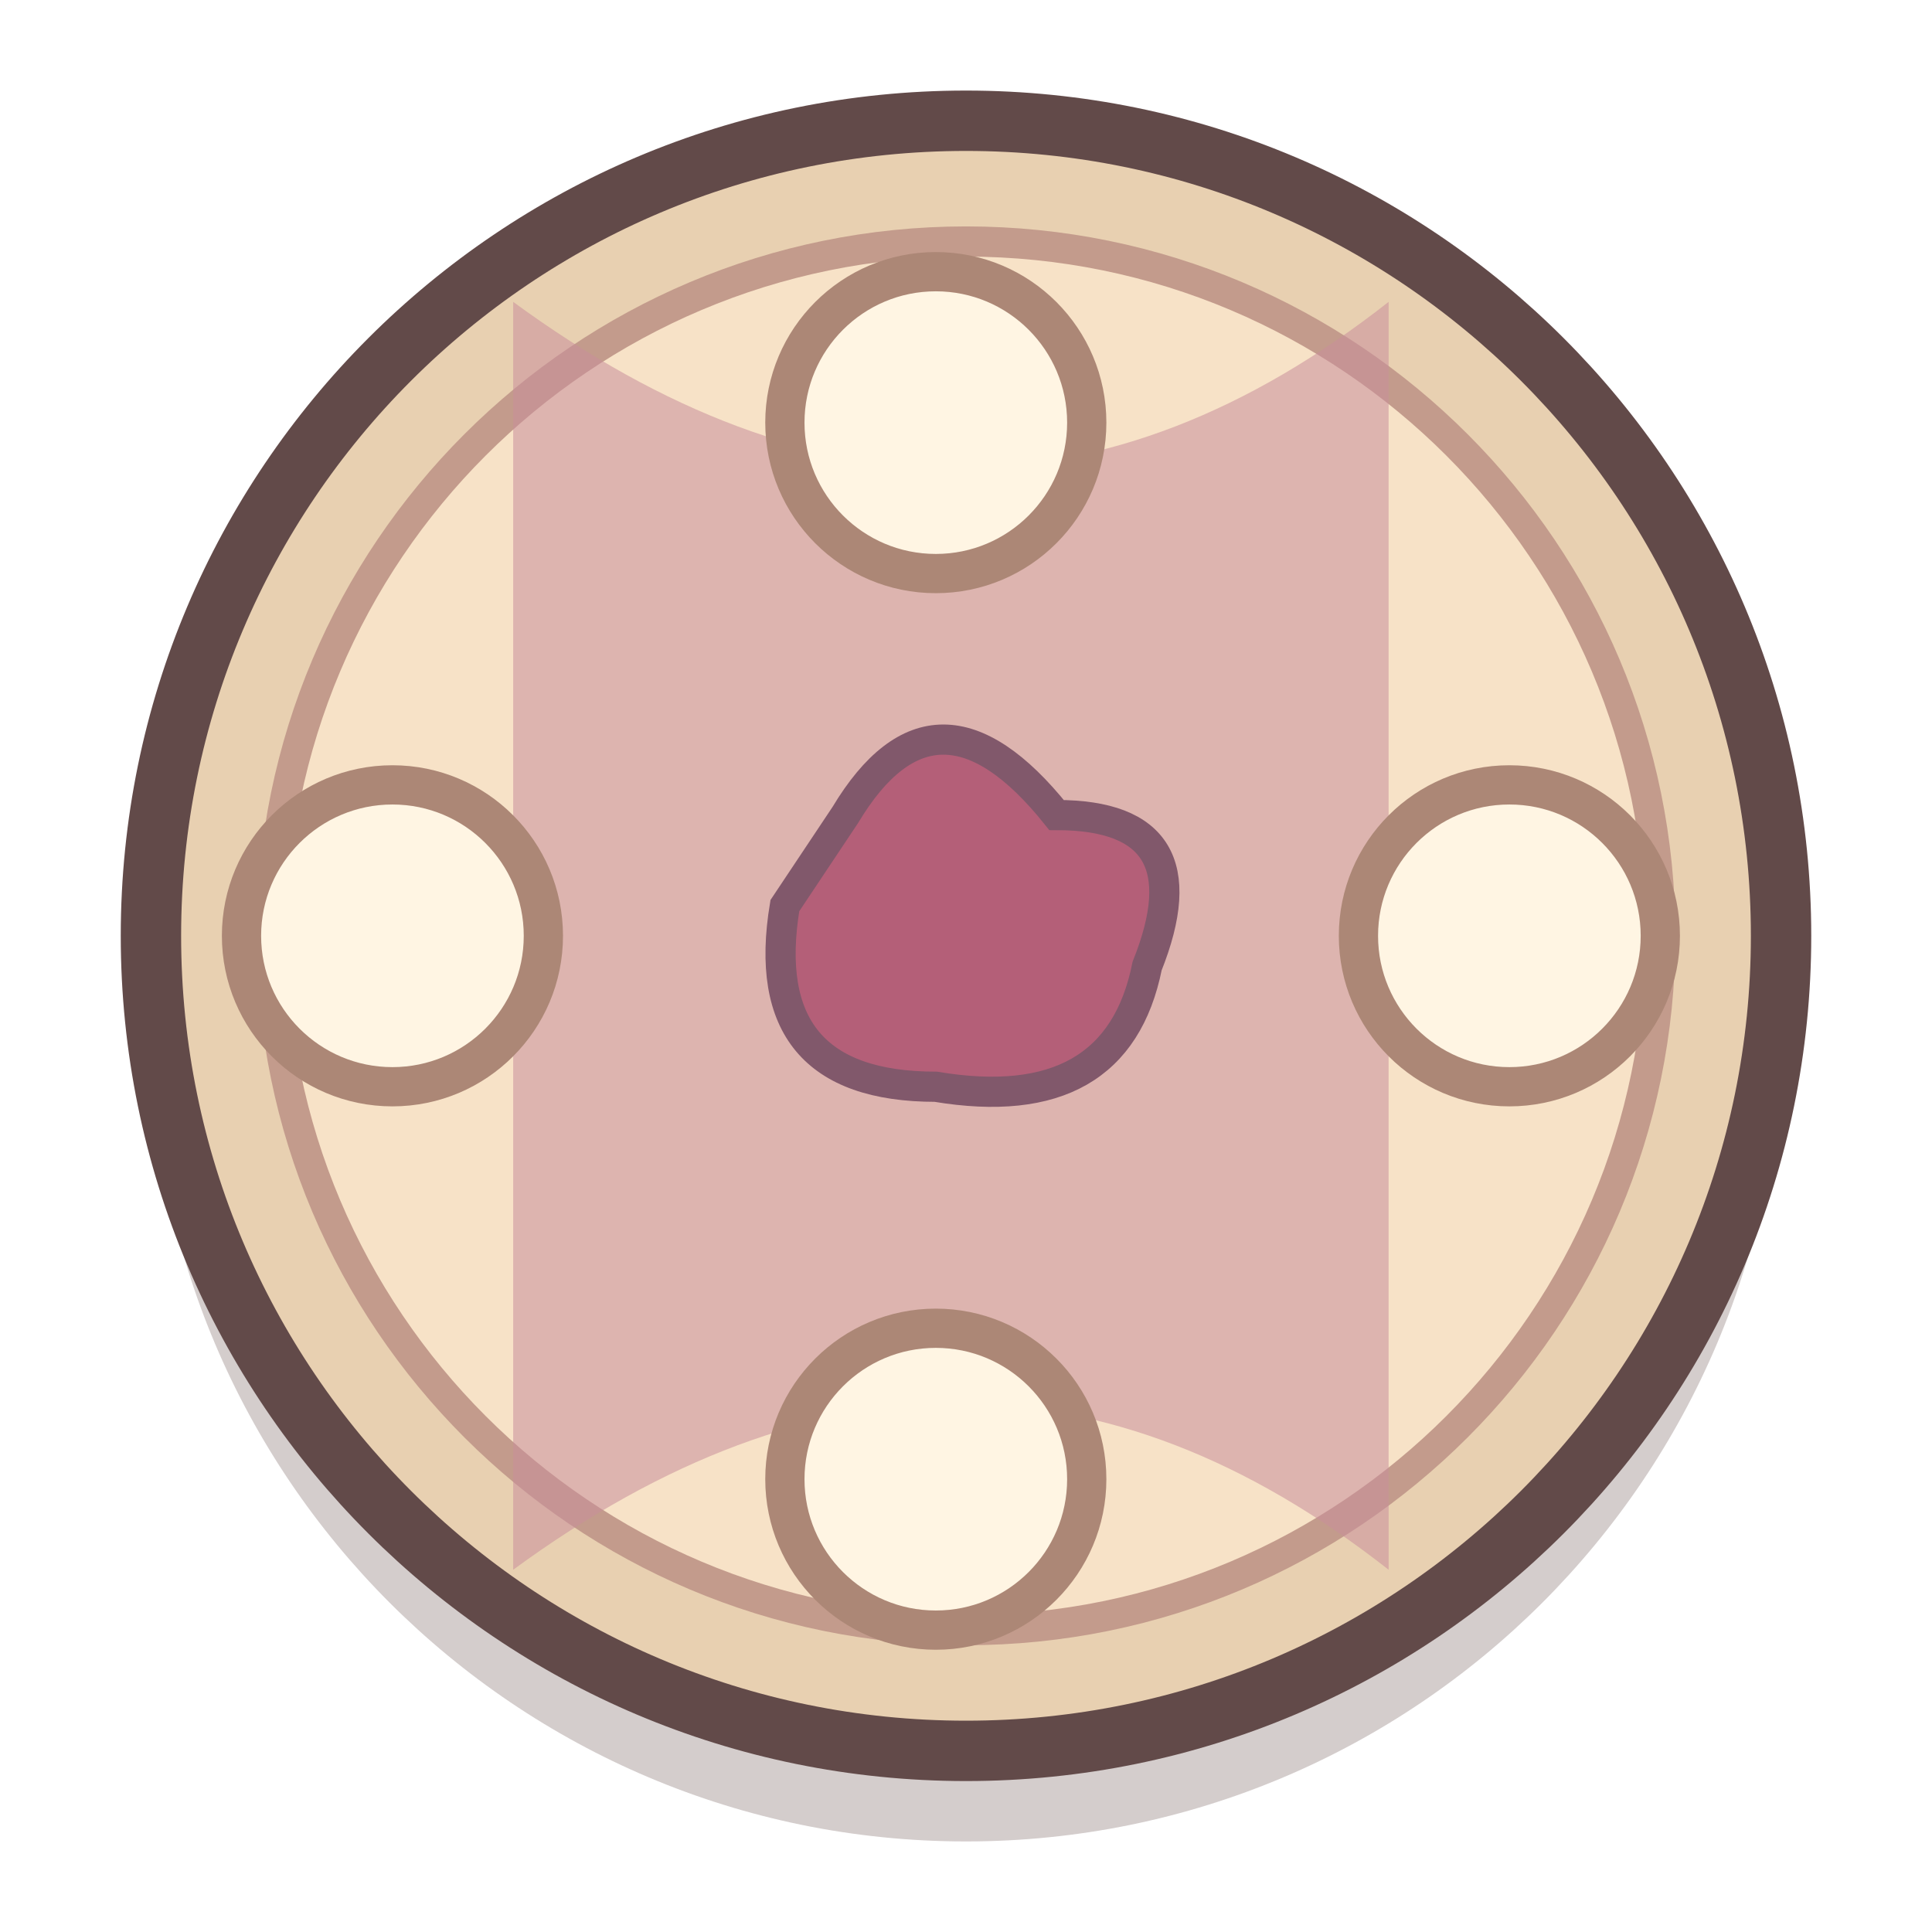
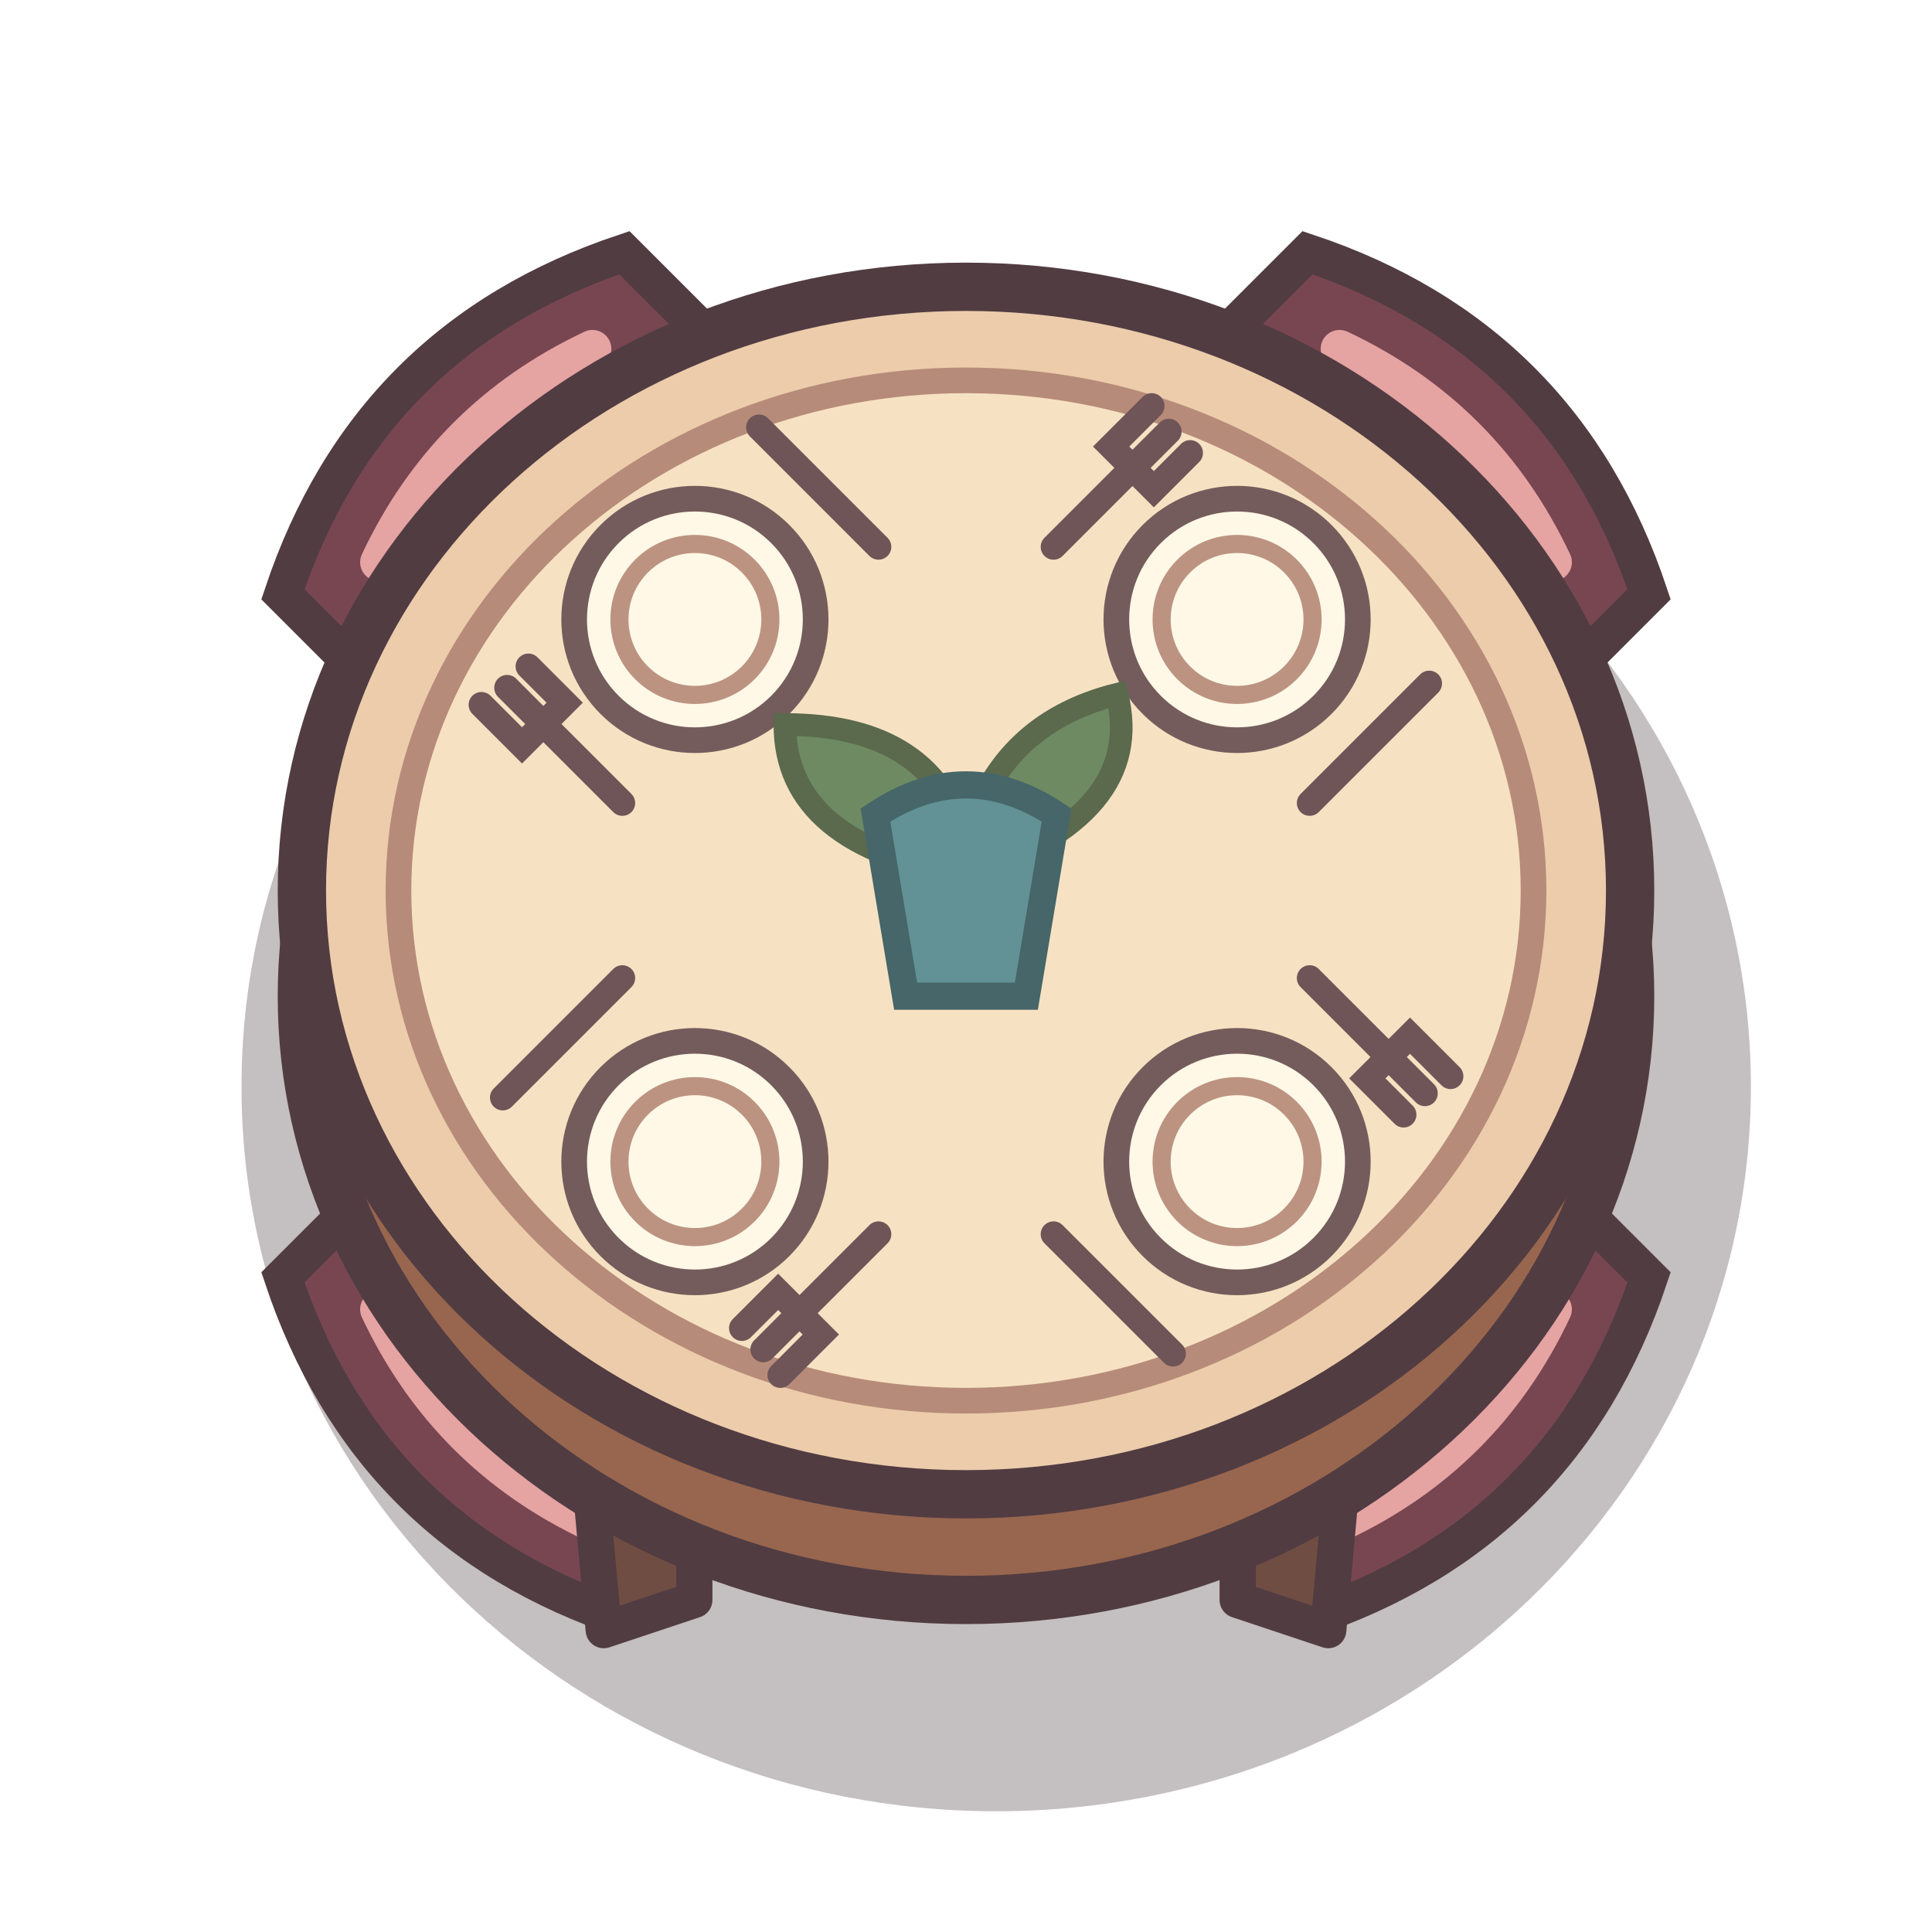
<svg xmlns="http://www.w3.org/2000/svg" viewBox="0 0 64 64">
-   <circle cx="32" cy="34" r="27" fill="#573c39" opacity=".26" />
-   <circle cx="32" cy="31" r="27" fill="#e8d0b1" stroke="#624a49" stroke-width="2" />
-   <circle cx="32" cy="31" r="23" fill="#f7e2c7" stroke="#c39b8c" />
-   <path d="M17 10q15 11 29 0v42q-14-11-29 0Z" fill="#c88e9a" opacity=".55" />
-   <g fill="#fff5e3" stroke="#ac8776" stroke-width="1.3">
-     <circle cx="31" cy="14" r="5" />
-     <circle cx="50" cy="31" r="5" />
-     <circle cx="31" cy="49" r="5" />
-     <circle cx="13" cy="31" r="5" />
-   </g>
-   <path d="M28 27q3-5 7 0 5 0 3 5-1 5-7 4-6 0-5-6Z" fill="#b45f78" stroke="#81586b" />
+   <defs>
+     <g id="silla-recogida" stroke="#513c42" stroke-width="1.25">
+       <path d="M25 8h14v11H25Z" fill="#ab6878" />
+       <path d="M24 7q8-4 16 0v5q-8-3-16 0Z" fill="#784651" />
+       <path d="M27 8.5q5-1.8 10 0" fill="none" stroke="#e5a3a2" stroke-linecap="round" />
+     </g>
+     <g id="puesto">
+       <circle cx="32" cy="16.8" r="4" fill="#fff8e6" stroke="#755c5c" stroke-width=".85" />
+       <circle cx="32" cy="16.8" r="2.5" fill="none" stroke="#bc9381" stroke-width=".6" />
+       <path d="M26 14v5.4m-1-5.6v1.9h2V14m11-.2v5.6" fill="none" stroke="#6f5557" stroke-width=".85" stroke-linecap="round" />
+     </g>
+   </defs>
+   <ellipse cx="33" cy="36" rx="25" ry="24" fill="#46353a" opacity=".32" />
+   <use href="#silla-recogida" transform="rotate(45 32 31)" />
+   <use href="#silla-recogida" transform="rotate(135 32 31)" />
+   <use href="#silla-recogida" transform="rotate(225 32 31)" />
+   <use href="#silla-recogida" transform="rotate(315 32 31)" />
+   <path d="M19 43h4v10l-3 1Zm22 0h4l-1 11-3-1Z" fill="#704d42" stroke="#513c42" stroke-width="1.2" stroke-linejoin="round" />
+   <ellipse cx="32" cy="33" rx="22" ry="20" fill="#98664e" stroke="#513c42" stroke-width="1.6" />
+   <ellipse cx="32" cy="29.5" rx="22" ry="20" fill="#ecccaa" stroke="#513c42" stroke-width="1.6" />
+   <ellipse cx="32" cy="29.5" rx="18.8" ry="16.9" fill="#f6e2c2" stroke="#b78b79" stroke-width=".85" />
+   <use href="#puesto" transform="rotate(45 32 29.5)" />
+   <use href="#puesto" transform="rotate(135 32 29.5)" />
+   <use href="#puesto" transform="rotate(225 32 29.5)" />
+   <use href="#puesto" transform="rotate(315 32 29.5)" />
+   <path d="M32 29q-6-1-6-5 5 0 6 4 1-4 5-5 1 4-5 6Z" fill="#6d8a63" stroke="#5b694d" stroke-width=".75" />
+   <path d="M29 27q3-2 6 0l-1 6h-4Z" fill="#629295" stroke="#466669" stroke-width=".9" />
</svg>
